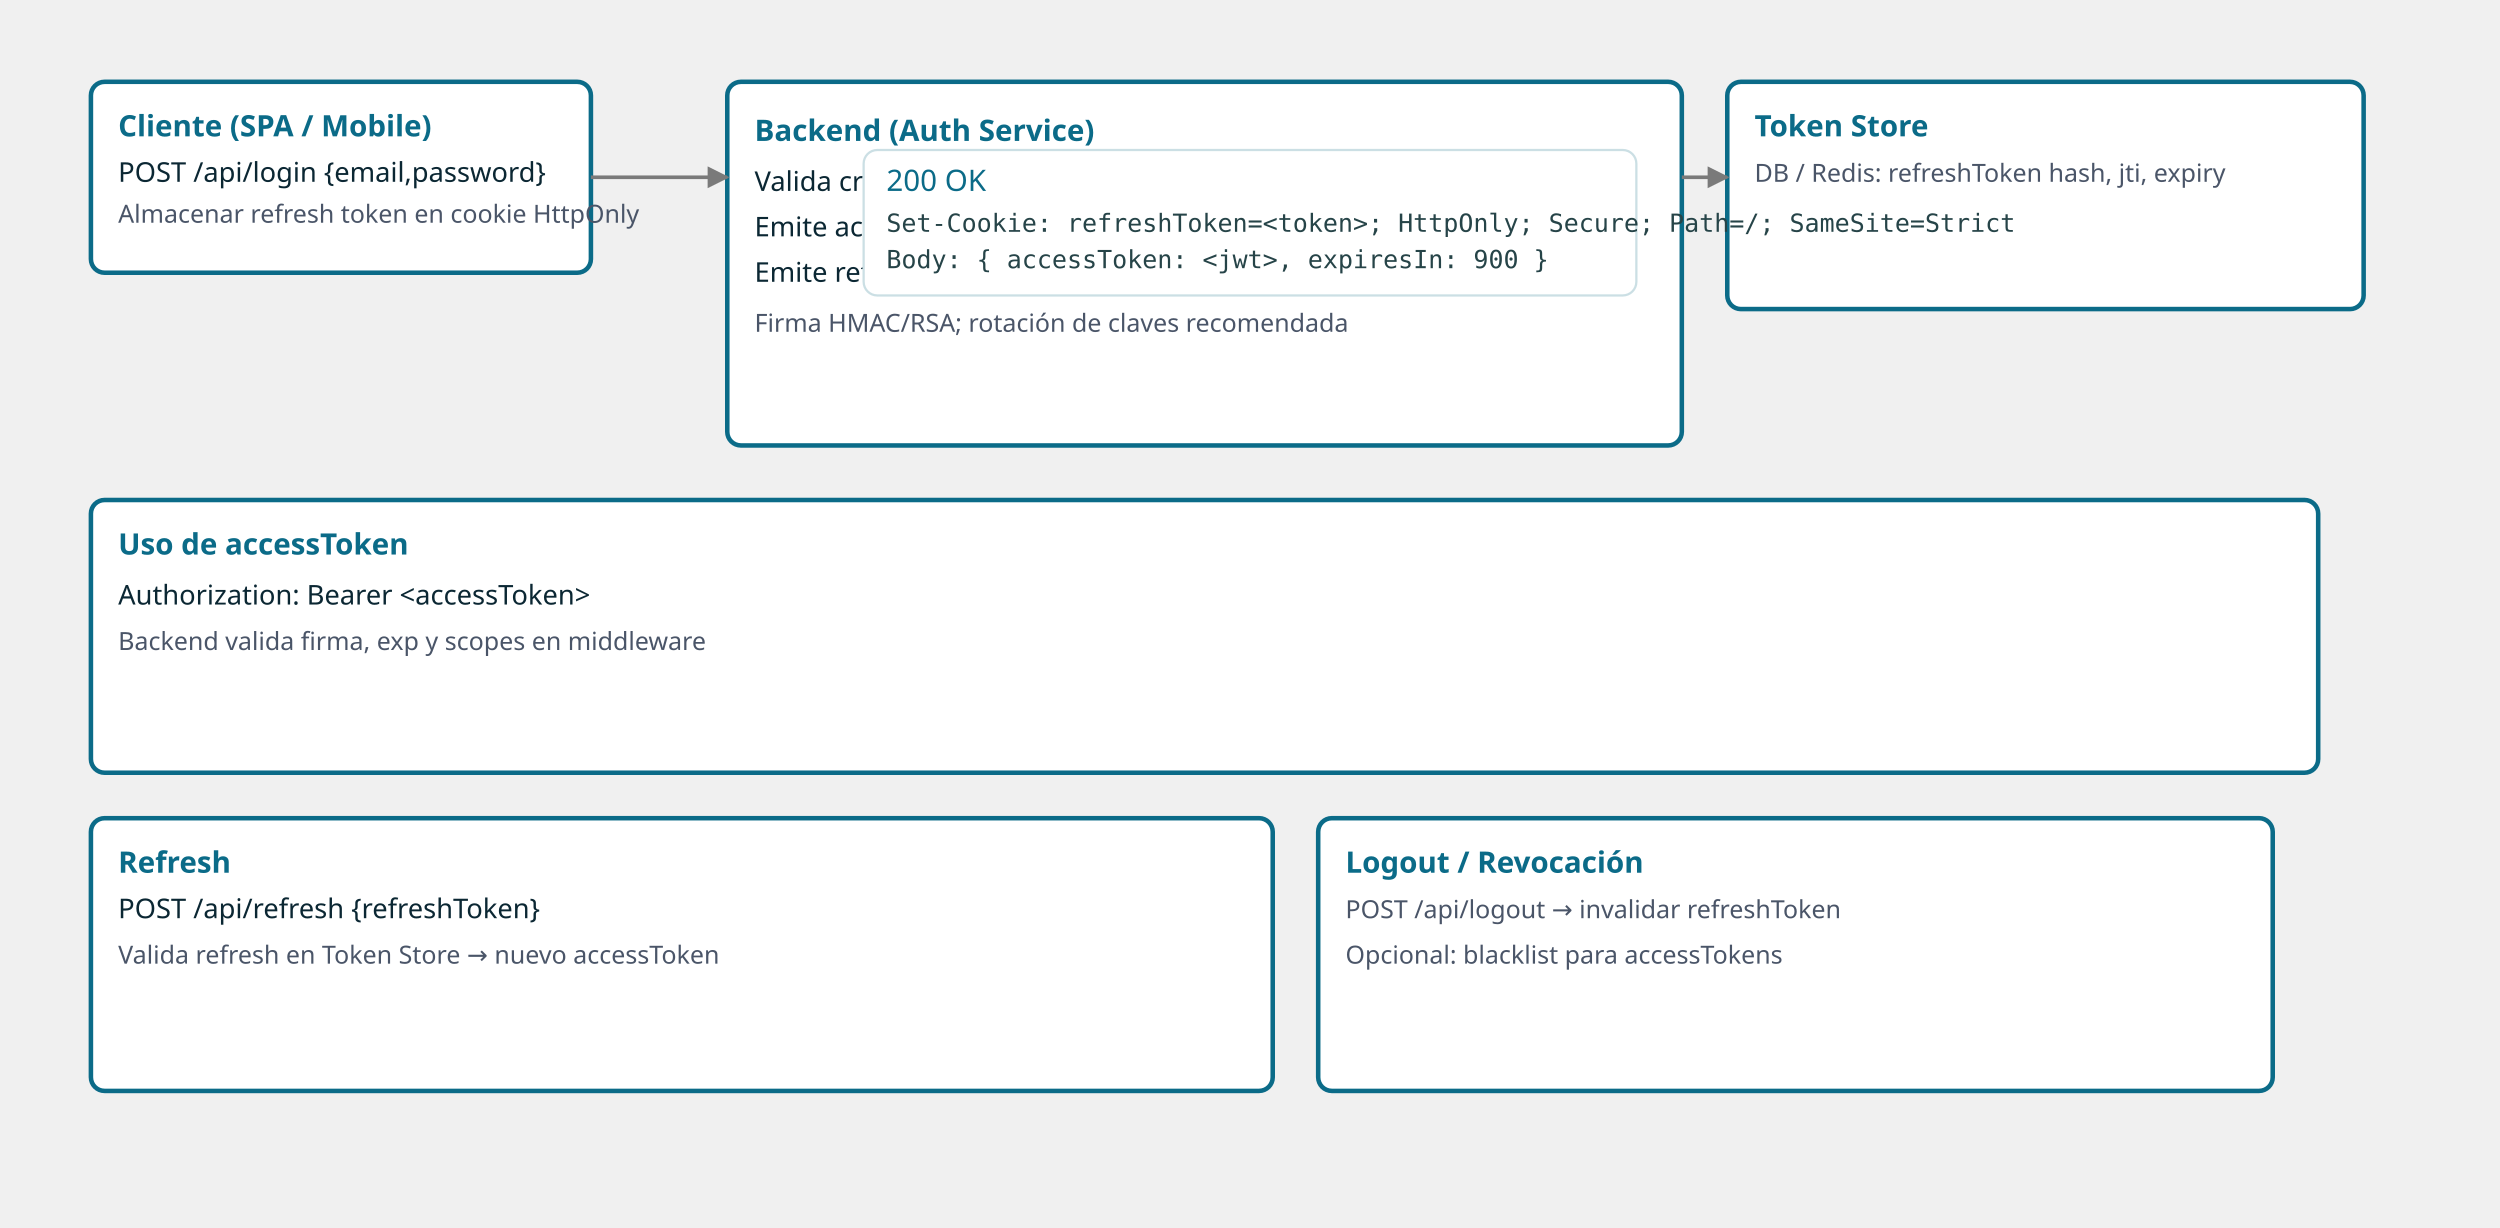
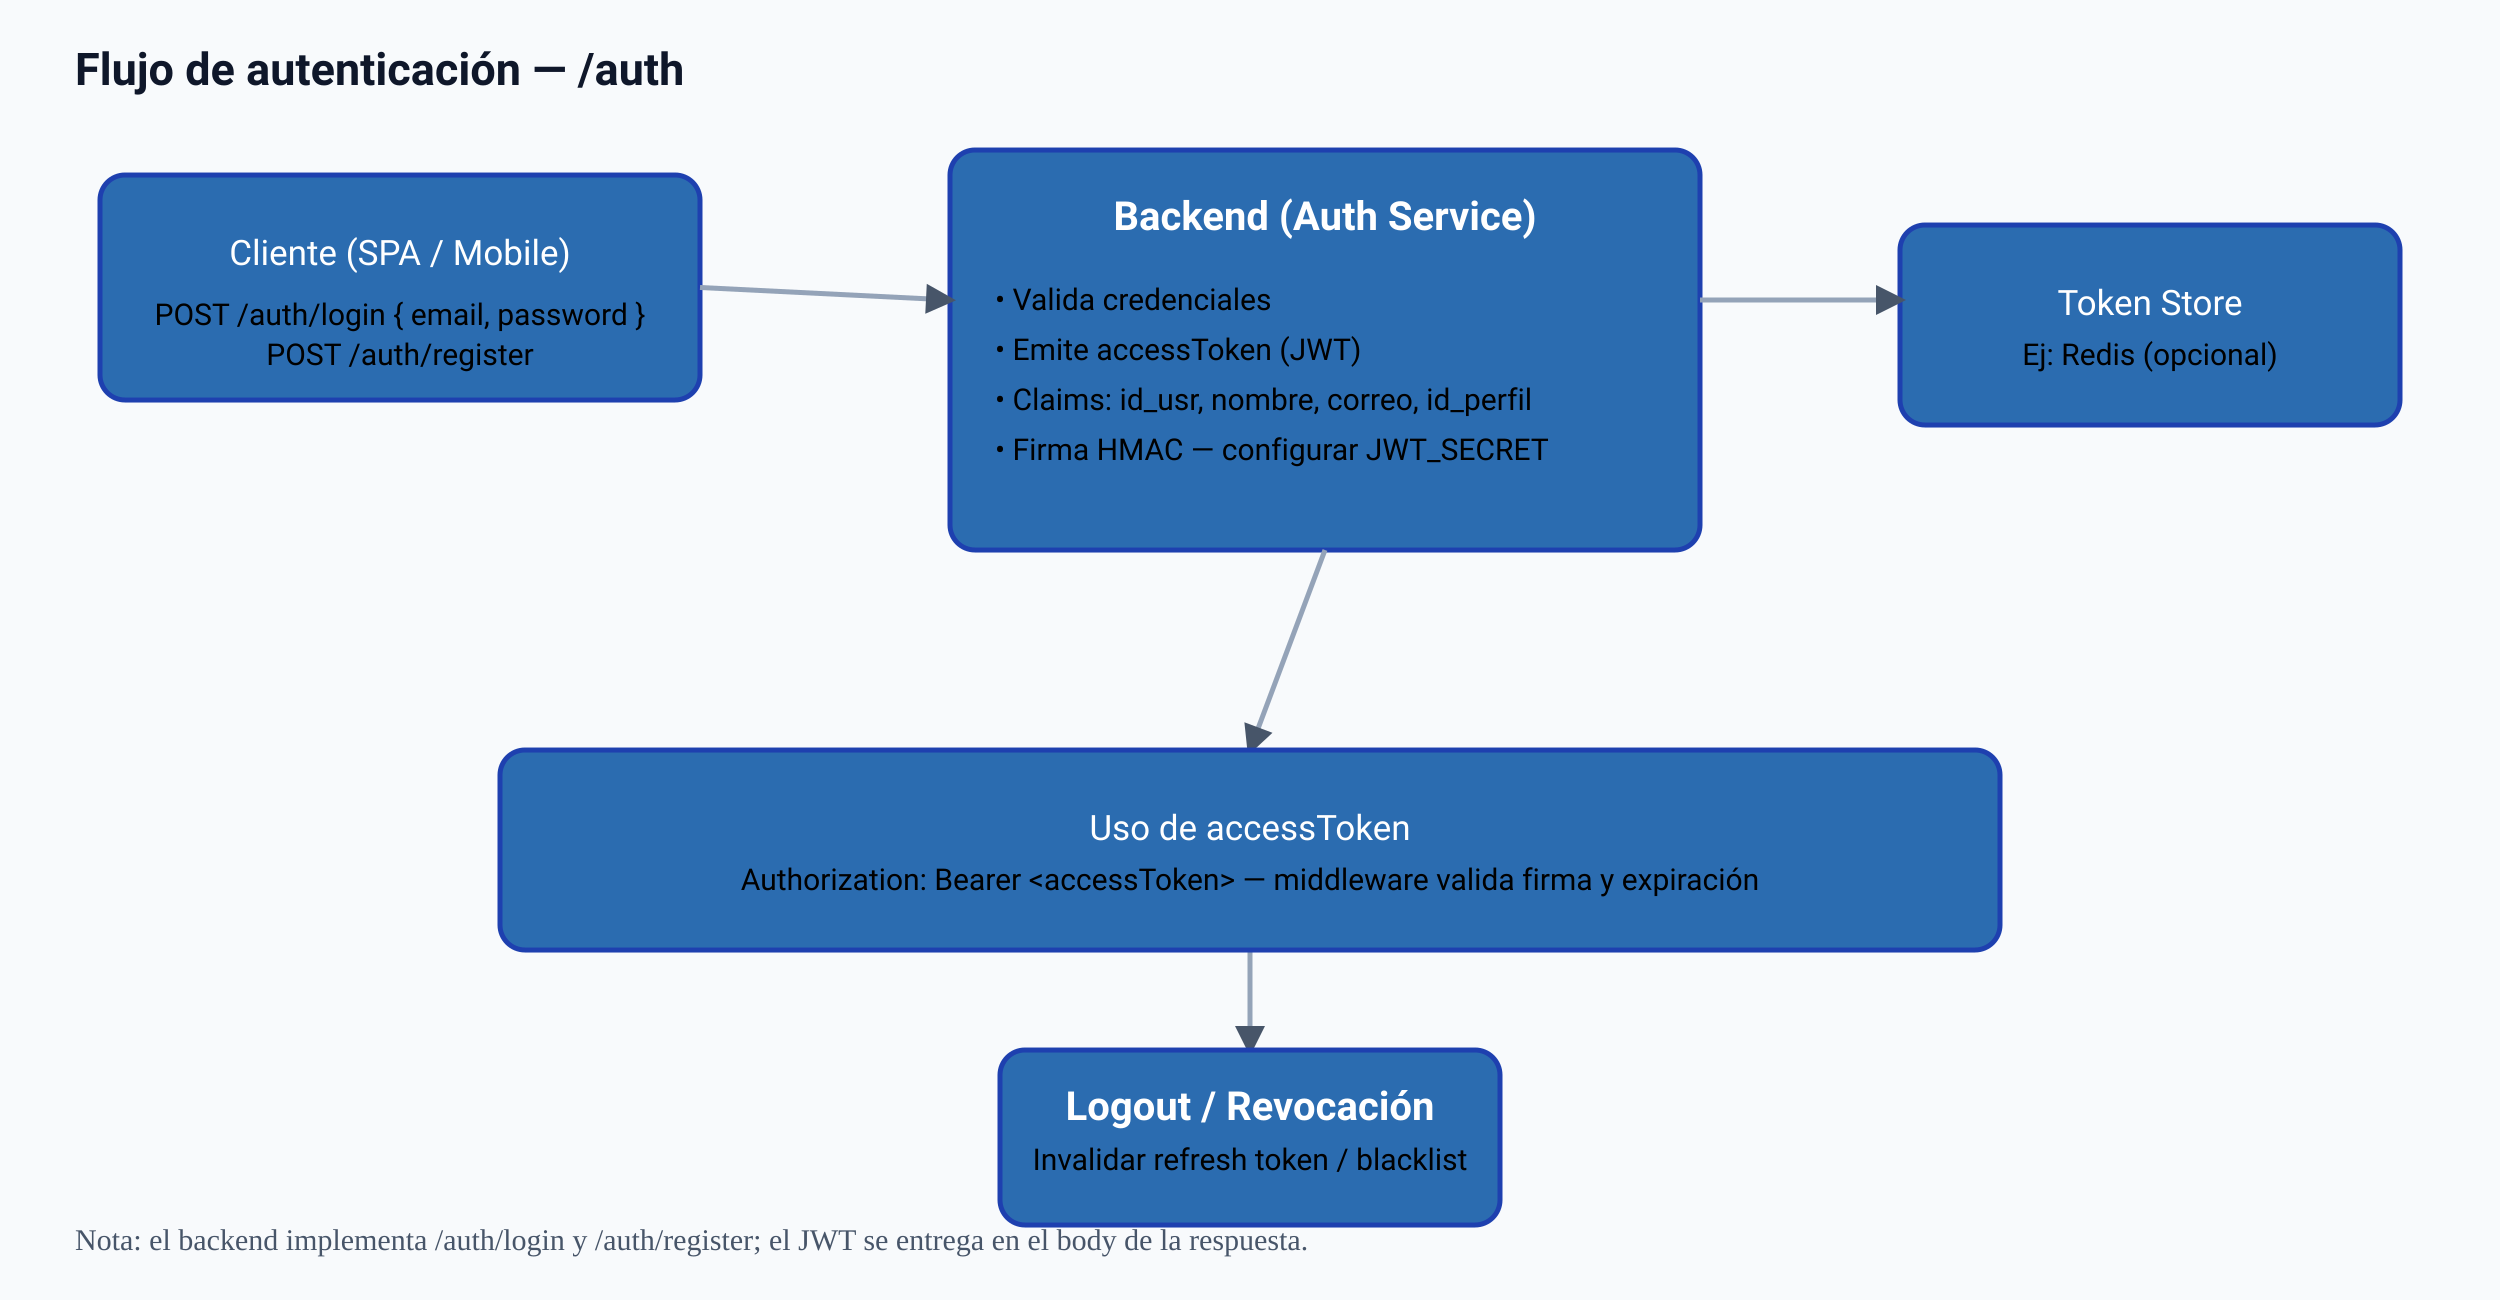
- <svg xmlns="http://www.w3.org/2000/svg" width="1100" height="540" viewBox="0 0 1100 540" role="img" aria-label="Flujo de autenticación JWT - login, emisión tokens, refresh y logout">
+ <svg xmlns="http://www.w3.org/2000/svg" width="1000" height="520" viewBox="0 0 1000 520">
  <style>
-     .box { fill:#ffffff; stroke:#0b6b88; stroke-width:2px; rx:6px }
-     .title { font: bold 13px sans-serif; fill:#0b6b88 }
-     .text { font: 12px sans-serif; fill:#0b2733 }
-     .muted { font:11px sans-serif; fill:#4a5568 }
-     .arrow { stroke:#7a7a7a; stroke-width:1.6; marker-end: url(#arrow); }
+     .title { font: bold 18px 'Segoe UI', Roboto, Arial, sans-serif; fill:#0f172a }
+     .label { font: 14px 'Segoe UI', Roboto, Arial, sans-serif; fill:#fff }
+     .box { rx:10; ry:10; fill:#0f172a; stroke:#0b6b88; stroke-width:2 }
+     .box-soft { rx:10; ry:10; fill:#2b6cb0; stroke:#1e40af; stroke-width:2 }
+     .center { fill:#ffffff; font: 16px 'Segoe UI', Roboto, Arial, sans-serif; font-weight:700 }
+     .line { stroke:#94a3b8; stroke-width:2 }
+     .muted { font:12px 'Segoe UI', Roboto, Arial, sans-serif; fill:#000000 }
  </style>
  <defs>
-     <marker id="arrow" viewBox="0 0 10 10" refX="9" refY="5" markerWidth="6" markerHeight="6" orient="auto-start-reverse">
-       <path d="M 0 0 L 10 5 L 0 10 z" fill="#7a7a7a" />
+     <marker id="arrow" viewBox="0 0 10 10" refX="8" refY="5" markerWidth="6" markerHeight="6" orient="auto">
+       <path d="M 0 0 L 10 5 L 0 10 z" fill="#475569" />
    </marker>
  </defs>
-   <g transform="translate(40,36)">
-     <rect class="box" x="0" y="0" width="220" height="84" />
-     <text class="title" x="12" y="24">Cliente (SPA / Mobile)</text>
-     <text class="text" x="12" y="44">POST /api/login {email,password}</text>
-     <text class="muted" x="12" y="62">Almacenar refresh token en cookie HttpOnly</text>
+   <rect width="100%" height="100%" fill="#f8fafc" />
+   <text x="30" y="34" class="title">Flujo de autenticación — /auth</text>
+   <g transform="translate(40,70)">
+     <rect class="box-soft" x="0" y="0" width="240" height="90" />
+     <text x="120" y="36" text-anchor="middle" class="label">Cliente (SPA / Mobile)</text>
+     <text x="120" y="60" text-anchor="middle" class="muted">POST /auth/login { email, password }</text>
+     <text x="120" y="76" text-anchor="middle" class="muted">POST /auth/register</text>
  </g>
-   <g transform="translate(320,36)">
-     <rect class="box" x="0" y="0" width="420" height="160" />
-     <text class="title" x="12" y="26">Backend (Auth Service)</text>
-     <text class="text" x="12" y="48">Valida credenciales</text>
-     <text class="text" x="12" y="68">Emite accessToken (vida corta)</text>
-     <text class="text" x="12" y="88">Emite refreshToken (vida larga)</text>
-     <text class="muted" x="12" y="110">Firma HMAC/RSA; rotación de claves recomendada</text>
+   <g transform="translate(380,60)">
+     <rect class="box-soft" x="0" y="0" width="300" height="160" />
+     <text x="150" y="32" text-anchor="middle" class="center">Backend (Auth Service)</text>
+     <text x="18" y="64" class="muted">• Valida credenciales</text>
+     <text x="18" y="84" class="muted">• Emite accessToken (JWT)</text>
+     <text x="18" y="104" class="muted">• Claims: id_usr, nombre, correo, id_perfil</text>
+     <text x="18" y="124" class="muted">• Firma HMAC — configurar JWT_SECRET</text>
  </g>
-   <g transform="translate(760,36)">
-     <rect class="box" x="0" y="0" width="280" height="100" />
-     <text class="title" x="12" y="24">Token Store</text>
-     <text class="muted" x="12" y="44">DB / Redis: refreshToken hash, jti, expiry</text>
+   <g transform="translate(760,90)">
+     <rect class="box-soft" x="0" y="0" width="200" height="80" />
+     <text x="100" y="36" text-anchor="middle" class="label">Token Store</text>
+     <text x="100" y="56" text-anchor="middle" class="muted">Ej: Redis (opcional)</text>
  </g>
-   <line class="arrow" x1="260" y1="78" x2="320" y2="78" />
-   <line class="arrow" x1="740" y1="78" x2="760" y2="78" />
-   <g transform="translate(380,66)">
-     <rect x="0" y="0" width="340" height="64" rx="6" fill="#ffffff" stroke="#cbdfe4" />
-     <text class="title" x="10" y="18" style="font:13px sans-serif; fill:#0b6b88">200 OK</text>
-     <text class="muted" x="10" y="36" style="font:11px monospace; fill:#264448">Set-Cookie: refreshToken=&lt;token&gt;; HttpOnly; Secure; Path=/; SameSite=Strict</text>
-     <text class="muted" x="10" y="52" style="font:11px monospace; fill:#264448">Body: { accessToken: &lt;jwt&gt;, expiresIn: 900 }</text>
+   <line x1="280" y1="115" x2="380" y2="120" class="line" marker-end="url(#arrow)" />
+   <line x1="680" y1="120" x2="760" y2="120" class="line" marker-end="url(#arrow)" />
+   <line x1="530" y1="220" x2="500" y2="300" class="line" marker-end="url(#arrow)" />
+   <line x1="500" y1="380" x2="500" y2="420" class="line" marker-end="url(#arrow)" />
+   <g transform="translate(200,300)">
+     <rect class="box-soft" x="0" y="0" width="600" height="80" />
+     <text x="300" y="36" text-anchor="middle" class="label">Uso de accessToken</text>
+     <text x="300" y="56" text-anchor="middle" class="muted">Authorization: Bearer &lt;accessToken&gt; — middleware valida firma y expiración</text>
  </g>
-   <g transform="translate(40,220)">
-     <rect class="box" x="0" y="0" width="980" height="120" />
-     <text class="title" x="12" y="24">Uso de accessToken</text>
-     <text class="text" x="12" y="46">Authorization: Bearer &lt;accessToken&gt;</text>
-     <text class="muted" x="12" y="66">Backend valida firma, exp y scopes en middleware</text>
+   <g transform="translate(400,420)">
+     <rect class="box-soft" x="0" y="0" width="200" height="70" />
+     <text x="100" y="28" text-anchor="middle" class="center">Logout / Revocación</text>
+     <text x="100" y="48" text-anchor="middle" class="muted">Invalidar refresh token / blacklist</text>
  </g>
-   <g transform="translate(40,360)">
-     <rect class="box" x="0" y="0" width="520" height="120" />
-     <text class="title" x="12" y="24">Refresh</text>
-     <text class="text" x="12" y="44">POST /api/refresh {refreshToken}</text>
-     <text class="muted" x="12" y="64">Valida refresh en Token Store → nuevo accessToken</text>
-   </g>
-   <g transform="translate(580,360)">
-     <rect class="box" x="0" y="0" width="420" height="120" />
-     <text class="title" x="12" y="24">Logout / Revocación</text>
-     <text class="muted" x="12" y="44">POST /api/logout → invalidar refreshToken</text>
-     <text class="muted" x="12" y="64">Opcional: blacklist para accessTokens</text>
-   </g>
+   <text x="30" y="500" font-size="12" fill="#475569">Nota: el backend implementa /auth/login y /auth/register; el JWT se entrega en el body de la respuesta.</text>
</svg>
